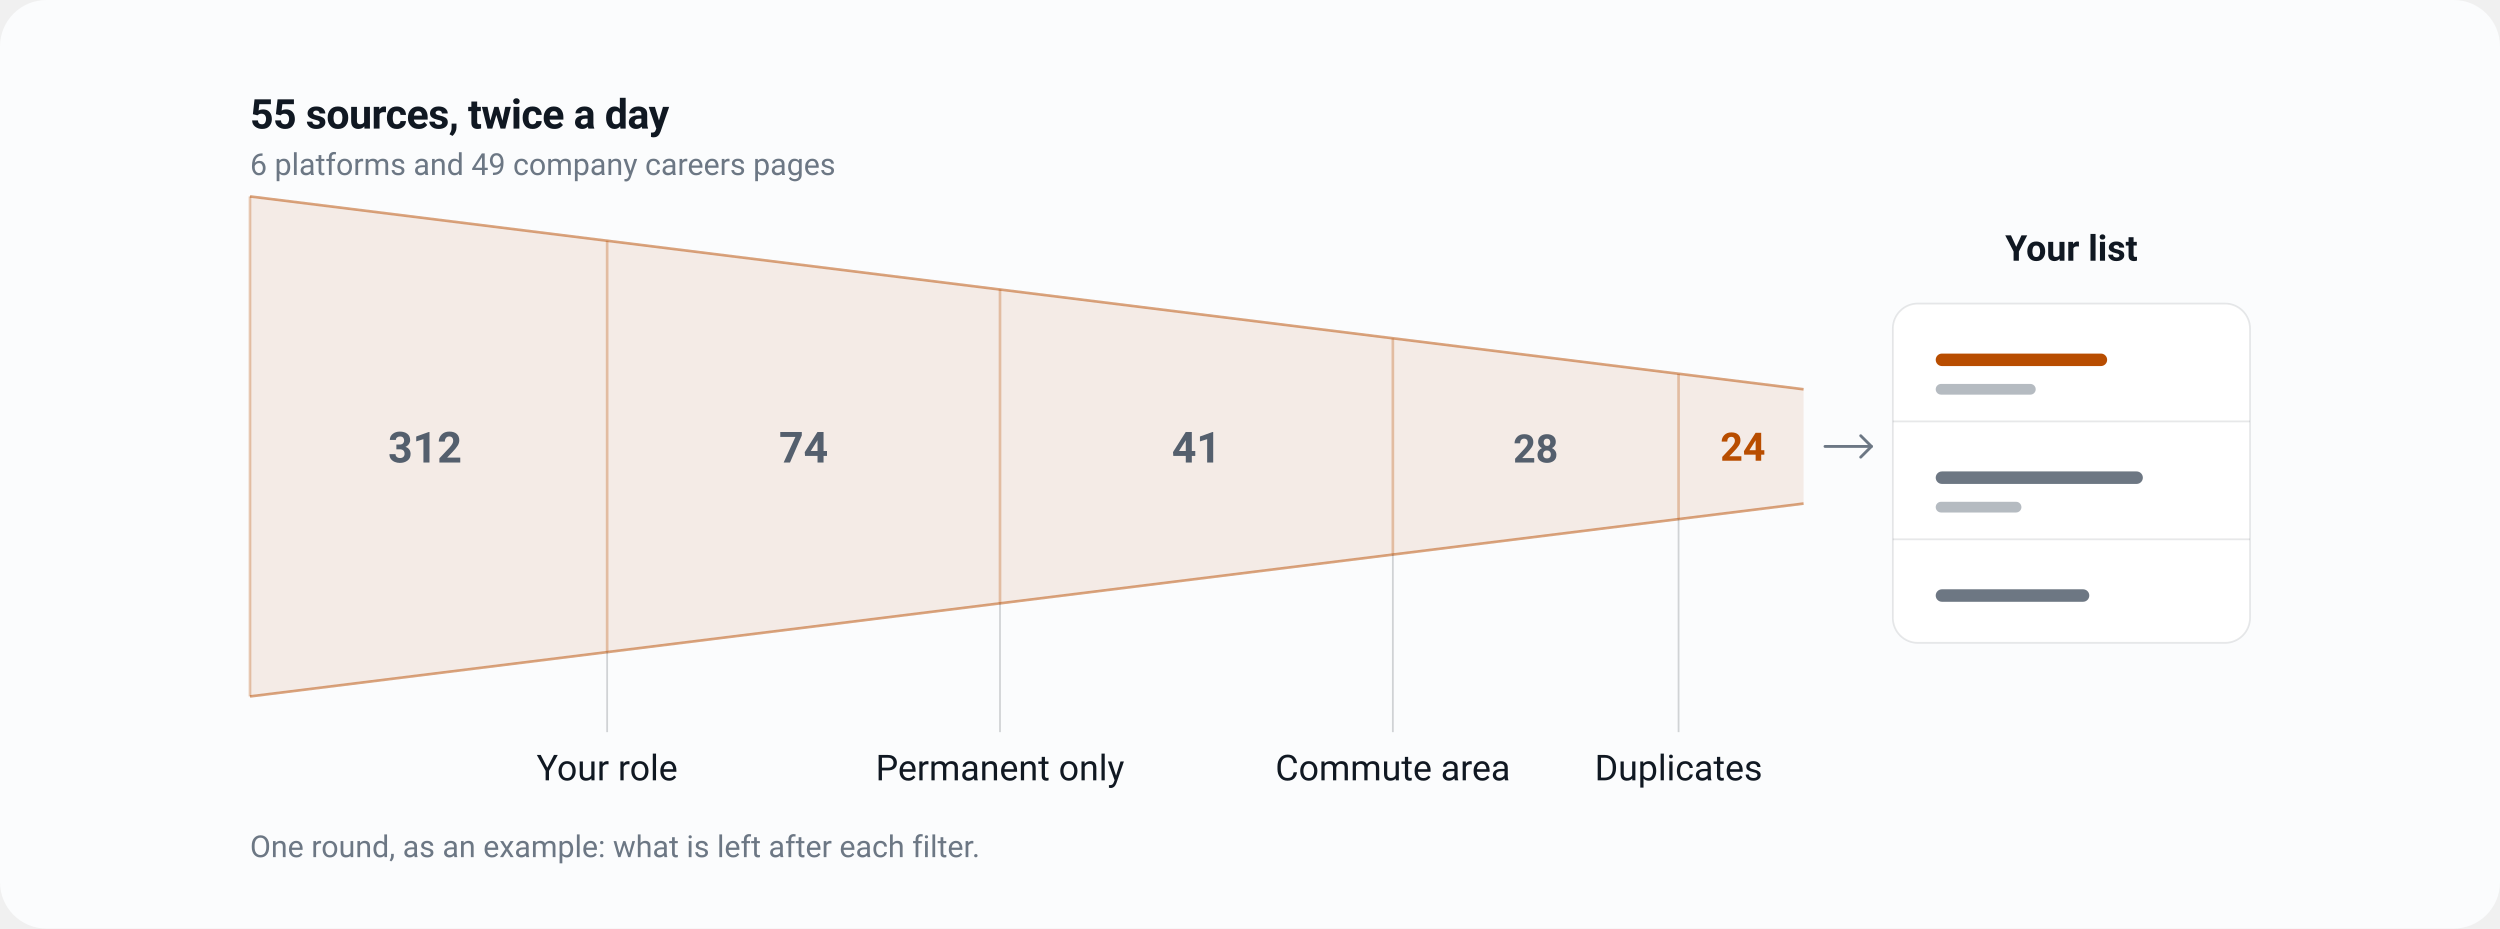
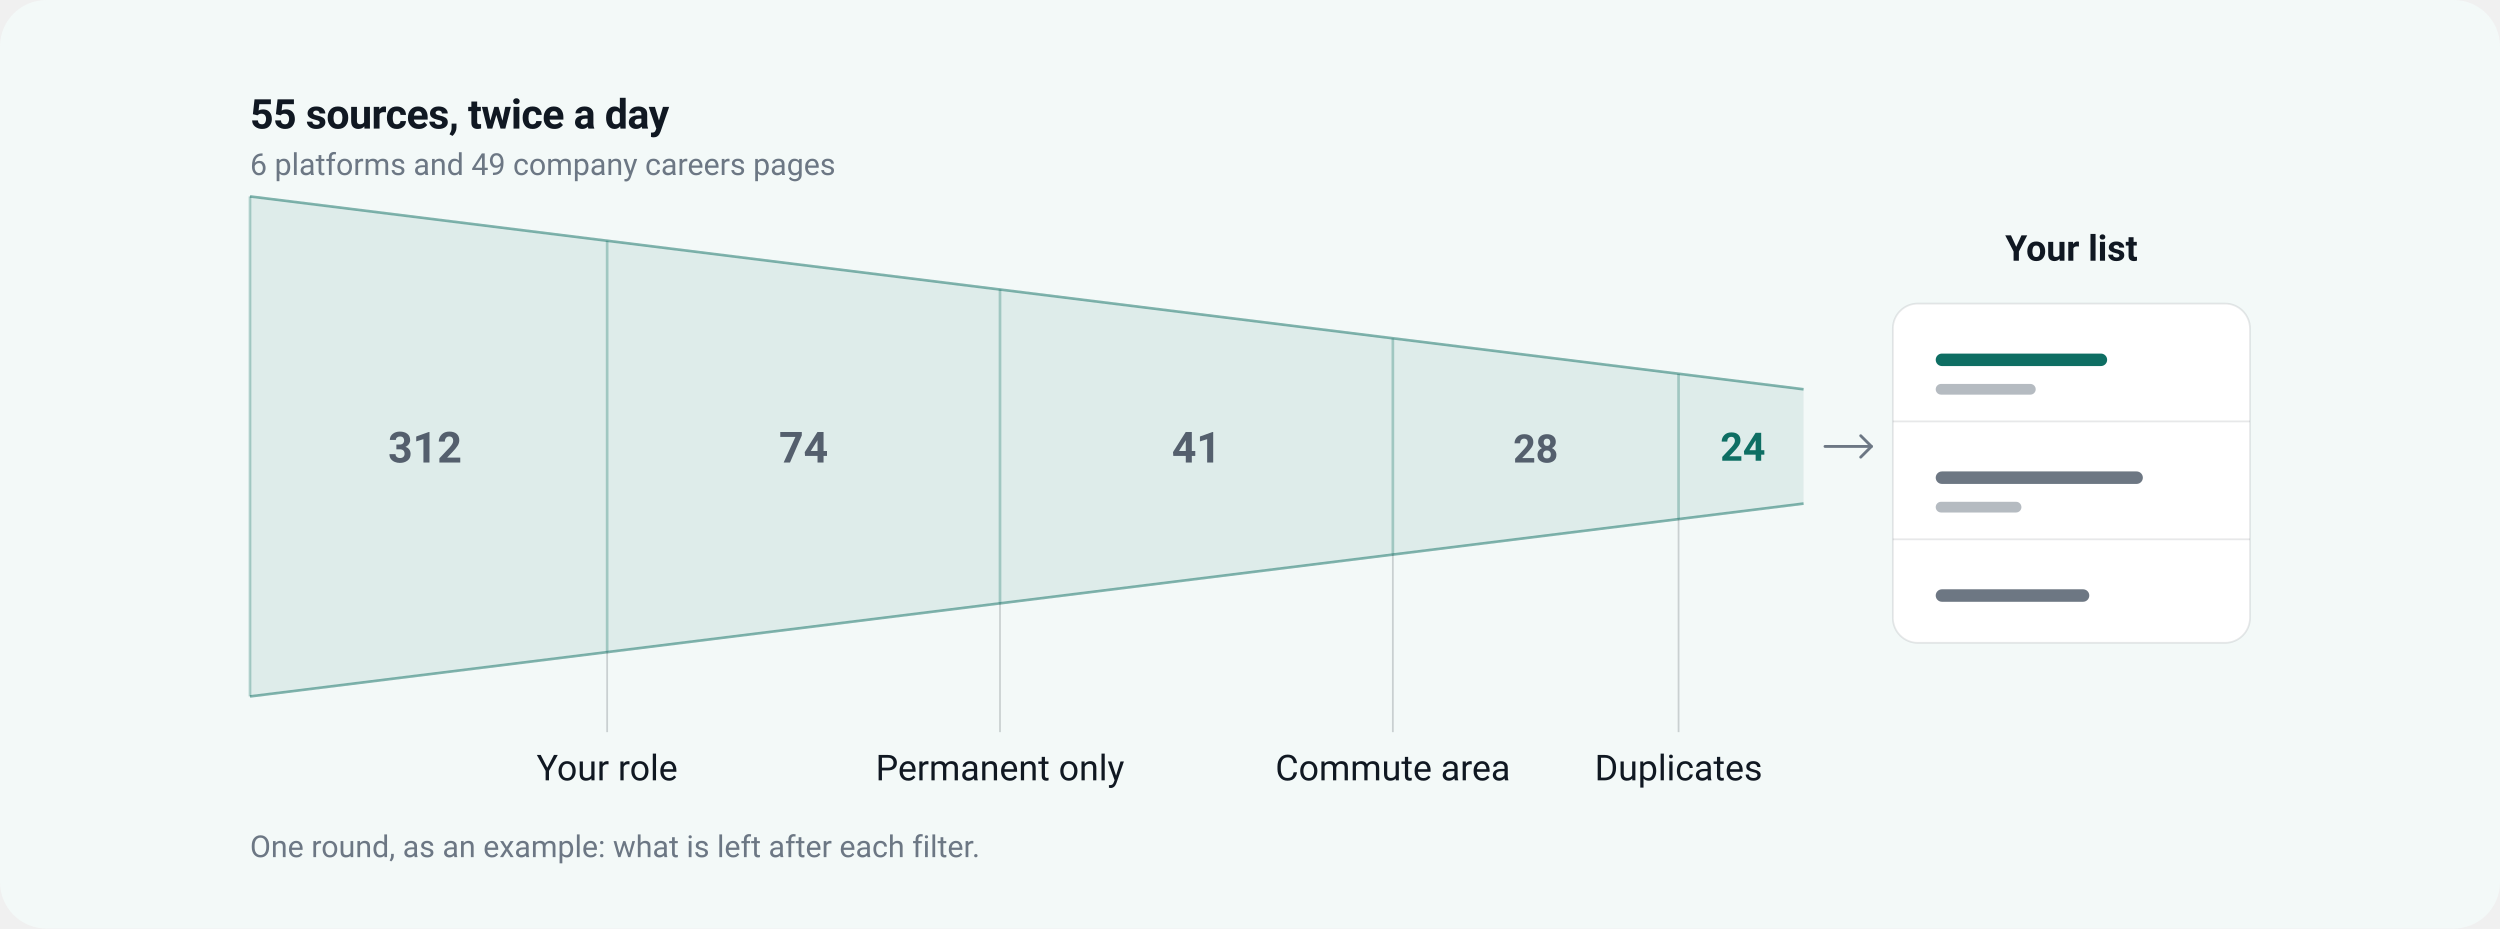
<svg xmlns="http://www.w3.org/2000/svg" viewBox="0 0 1400 520" width="1400" height="520" role="img" aria-label="Funnel: 55 sources filtered by role, contract and area, then deduplicated">
  <style>
    text { font-family: system-ui, -apple-system, 'Segoe UI', Roboto, Helvetica, Arial, sans-serif; }
-     .bg { fill: #fbfcfd }
+     .bg { fill: #f3f9f8 }
    .card { fill: #ffffff }
    .ink { fill: #101822 }
    .ink2 { fill: #545f6d }
    .ink3 { fill: #6c7784 }
-     .acc { fill: #b84d00 }
-     .funnel { fill: #b84d00; fill-opacity: .09 }
-     .edge { stroke: #b84d00; stroke-opacity: .5; fill: none; stroke-width: 1.5 }
-     .gate { stroke: #b84d00; stroke-opacity: .3; stroke-width: 1.5 }
+     .acc { fill: #0e6e63 }
+     .funnel { fill: #0e6e63; fill-opacity: .09 }
+     .edge { stroke: #0e6e63; stroke-opacity: .5; fill: none; stroke-width: 1.5 }
+     .gate { stroke: #0e6e63; stroke-opacity: .3; stroke-width: 1.5 }
    .hair { stroke: #101822; stroke-opacity: .1; stroke-width: 1; fill: none }
    .tick { stroke: #101822; stroke-opacity: .18; stroke-width: 1 }
    .arrow { stroke: #6c7784; stroke-width: 1.6; fill: none; stroke-linecap: round; stroke-linejoin: round }
    @media (prefers-color-scheme: dark) {
      .bg { fill: #0d1013 }
      .card { fill: #14181c }
      .ink { fill: #e9edf1 }
      .ink2 { fill: #a0aab5 }
      .ink3 { fill: #838e9a }
-       .acc { fill: #fb923c }
-       .funnel { fill: #fb923c; fill-opacity: .14 }
-       .edge { stroke: #fb923c; stroke-opacity: .55 }
-       .gate { stroke: #fb923c; stroke-opacity: .35 }
+       .acc { fill: #3fb8a6 }
+       .funnel { fill: #3fb8a6; fill-opacity: .14 }
+       .edge { stroke: #3fb8a6; stroke-opacity: .55 }
+       .gate { stroke: #3fb8a6; stroke-opacity: .35 }
      .hair { stroke: #ffffff; stroke-opacity: .13 }
      .tick { stroke: #ffffff; stroke-opacity: .2 }
      .arrow { stroke: #838e9a }
    }
  </style>
  <rect class="bg" width="1400" height="520" rx="26" />
  <text class="ink" x="140" y="72" font-size="23" font-weight="600" letter-spacing="-.3">55 sources, twice a day</text>
  <text class="ink3" x="140" y="98" font-size="17">6 platforms and 49 company careers pages</text>
  <path class="funnel" d="M140 110 L1010 218 L1010 282 L140 390 Z" />
  <path class="edge" d="M140 110 L1010 218" />
  <path class="edge" d="M140 390 L1010 282" />
  <path class="gate" d="M140 110V390" />
  <path class="gate" d="M340 134.8V365.2" />
  <path class="gate" d="M560 162.1V337.9" />
  <path class="gate" d="M780 189.5V310.5" />
  <path class="gate" d="M940 209.4V290.6" />
  <text class="ink2" x="238" y="259" font-size="24" font-weight="600" text-anchor="middle">312</text>
  <text class="ink2" x="450" y="259" font-size="24" font-weight="600" text-anchor="middle">74</text>
  <text class="ink2" x="670" y="259" font-size="24" font-weight="600" text-anchor="middle">41</text>
  <text class="ink2" x="860" y="259" font-size="22" font-weight="600" text-anchor="middle">28</text>
  <text class="acc" x="976" y="258" font-size="22" font-weight="600" text-anchor="middle">24</text>
  <path class="tick" d="M340 365.2V410" />
  <path class="tick" d="M560 337.9V410" />
  <path class="tick" d="M780 310.5V410" />
  <path class="tick" d="M940 290.6V410" />
  <text class="ink" x="340" y="437" font-size="20" text-anchor="middle">Your role</text>
  <text class="ink" x="560" y="437" font-size="20" text-anchor="middle">Permanent only</text>
  <text class="ink" x="780" y="437" font-size="20" text-anchor="middle">Commute area</text>
  <text class="ink" x="940" y="437" font-size="20" text-anchor="middle">Duplicates</text>
  <text class="ink3" x="140" y="480" font-size="17">One round, as an example: what is left after each filter.</text>
  <path class="arrow" d="M1022 250h26" />
  <path class="arrow" d="M1042 244l6 6-6 6" />
  <text class="ink" x="1160" y="146" font-size="20" font-weight="600" text-anchor="middle">Your list</text>
  <rect class="card" x="1060" y="170" width="200" height="190" rx="14" />
  <rect x="1060" y="170" width="200" height="190" rx="14" class="hair" />
  <rect class="acc" x="1084" y="198" width="96" height="7" rx="3.5" />
  <rect class="ink3" x="1084" y="215" width="56" height="6" rx="3" opacity=".5" />
  <path class="hair" d="M1060 236h200" />
  <rect class="ink2" x="1084" y="264" width="116" height="7" rx="3.5" opacity=".85" />
  <rect class="ink3" x="1084" y="281" width="48" height="6" rx="3" opacity=".5" />
  <path class="hair" d="M1060 302h200" />
  <rect class="ink2" x="1084" y="330" width="86" height="7" rx="3.5" opacity=".85" />
</svg>
